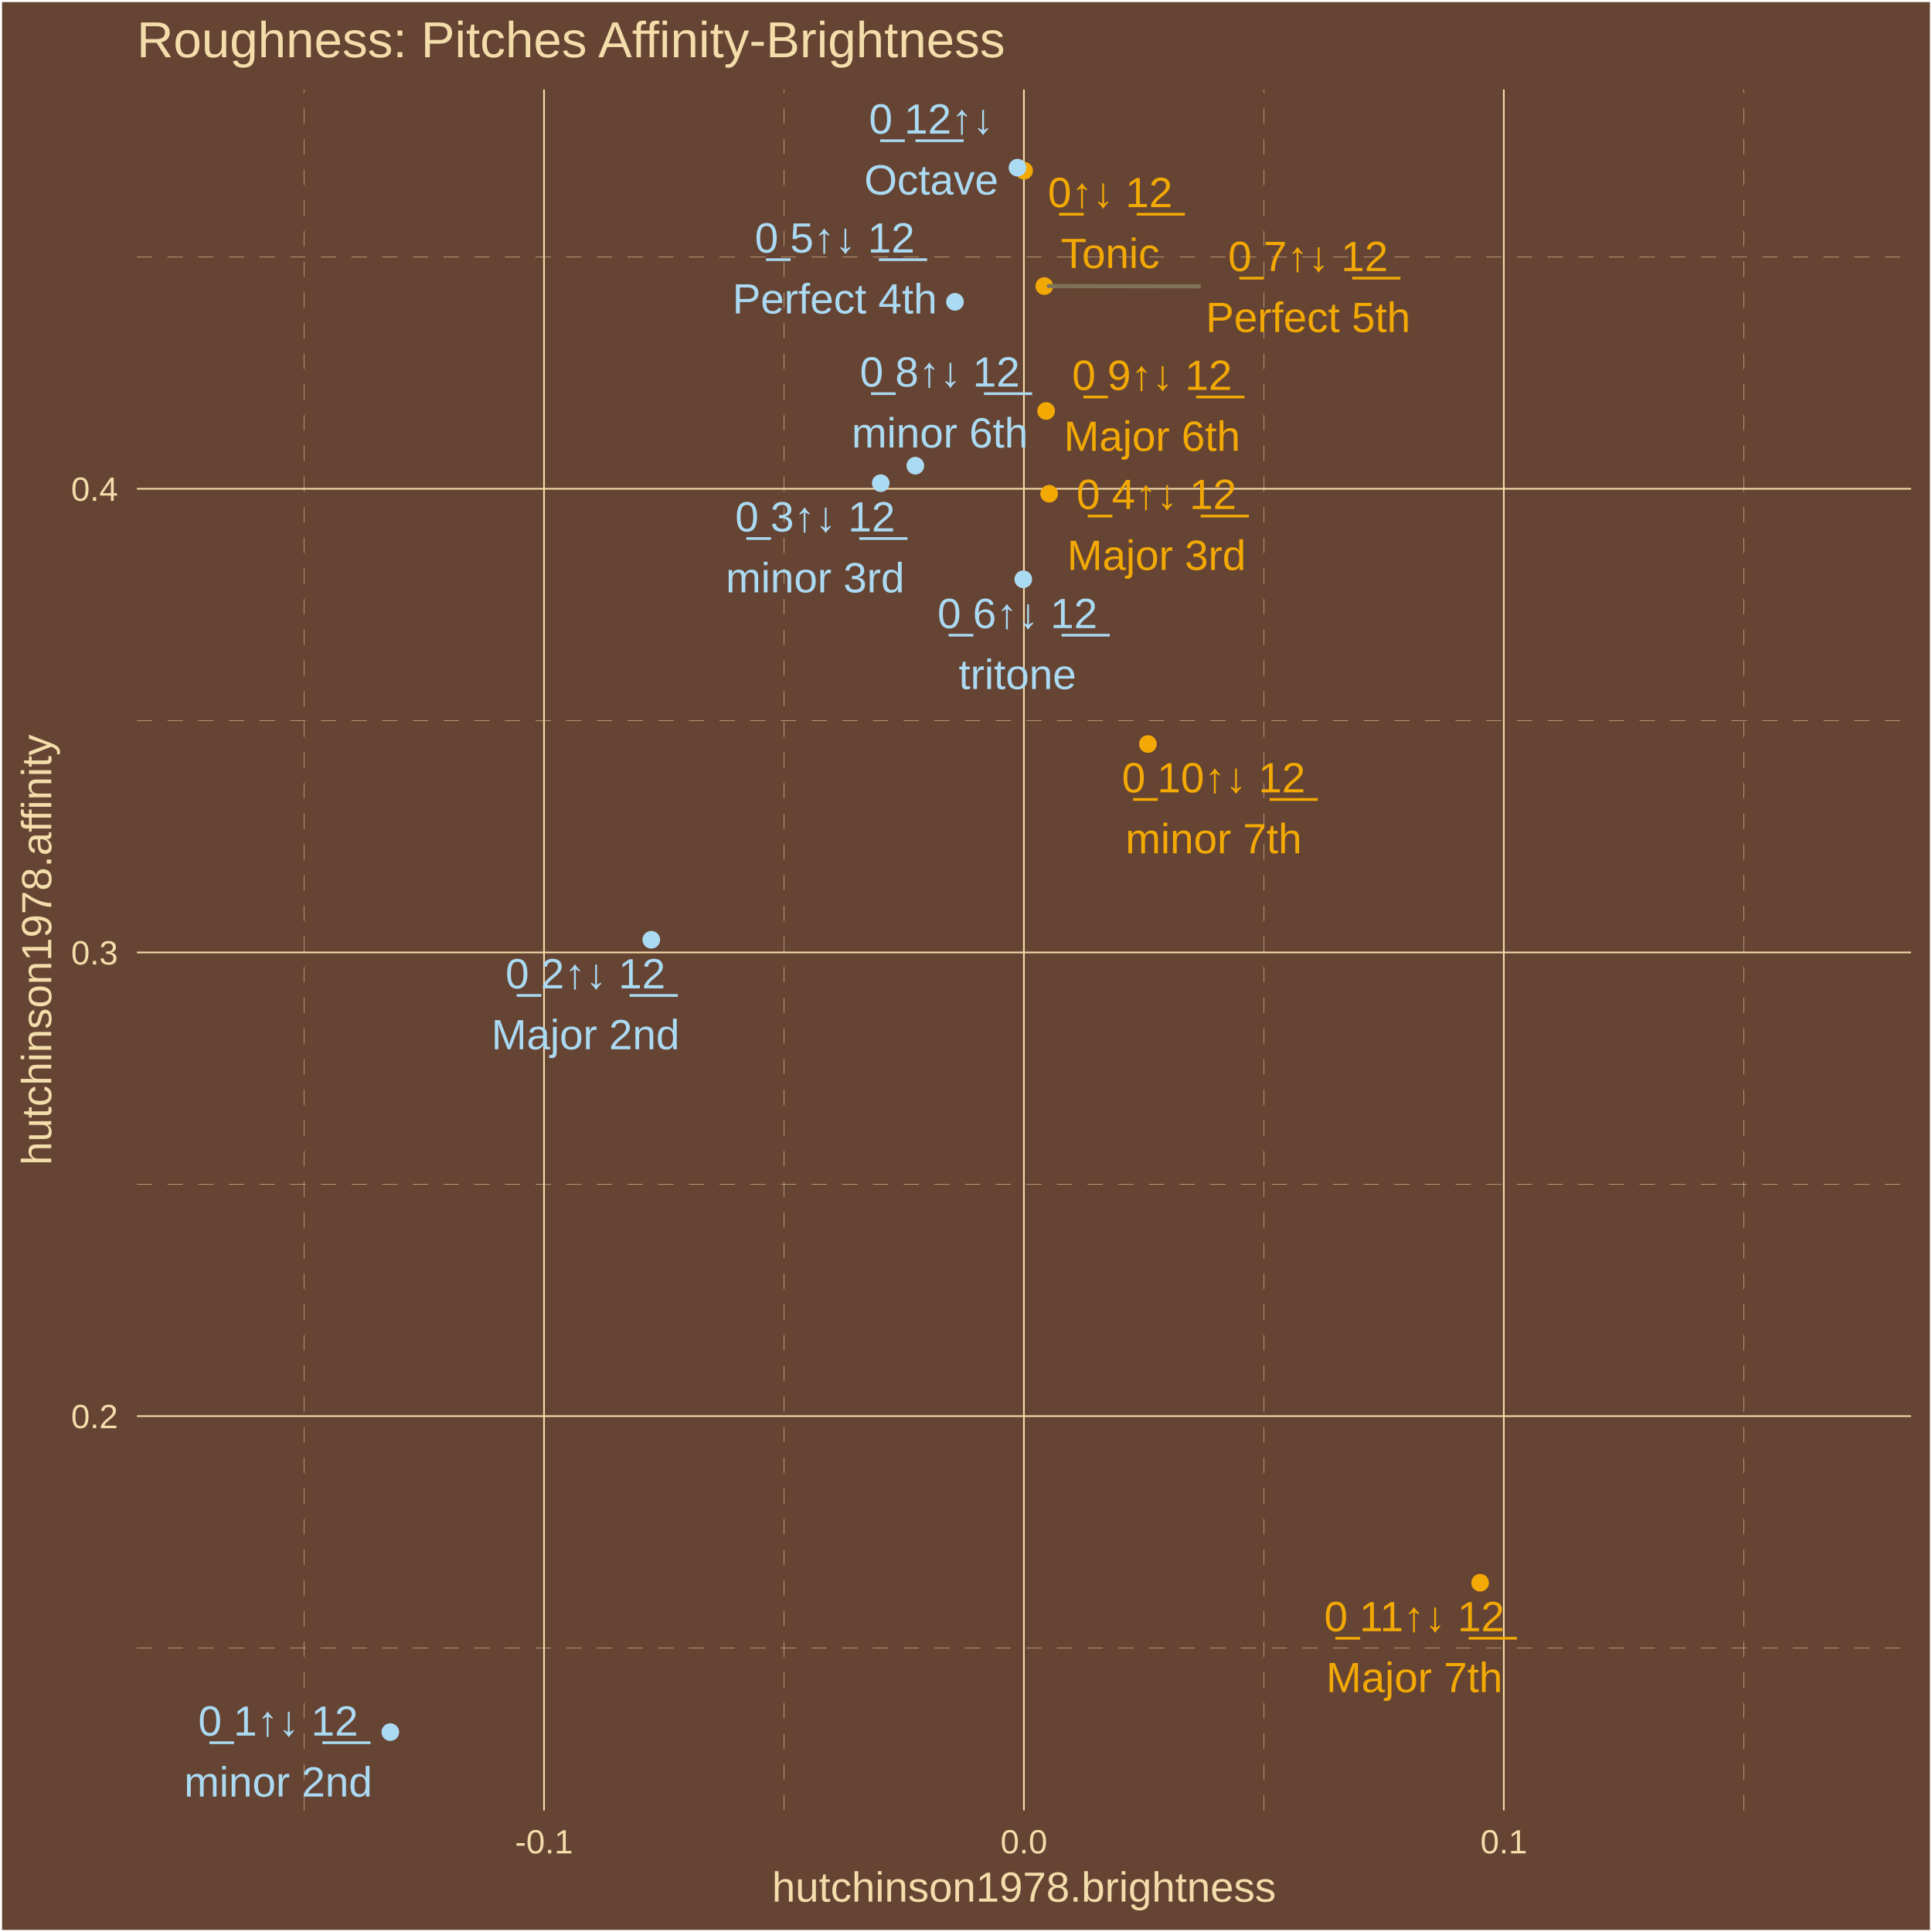
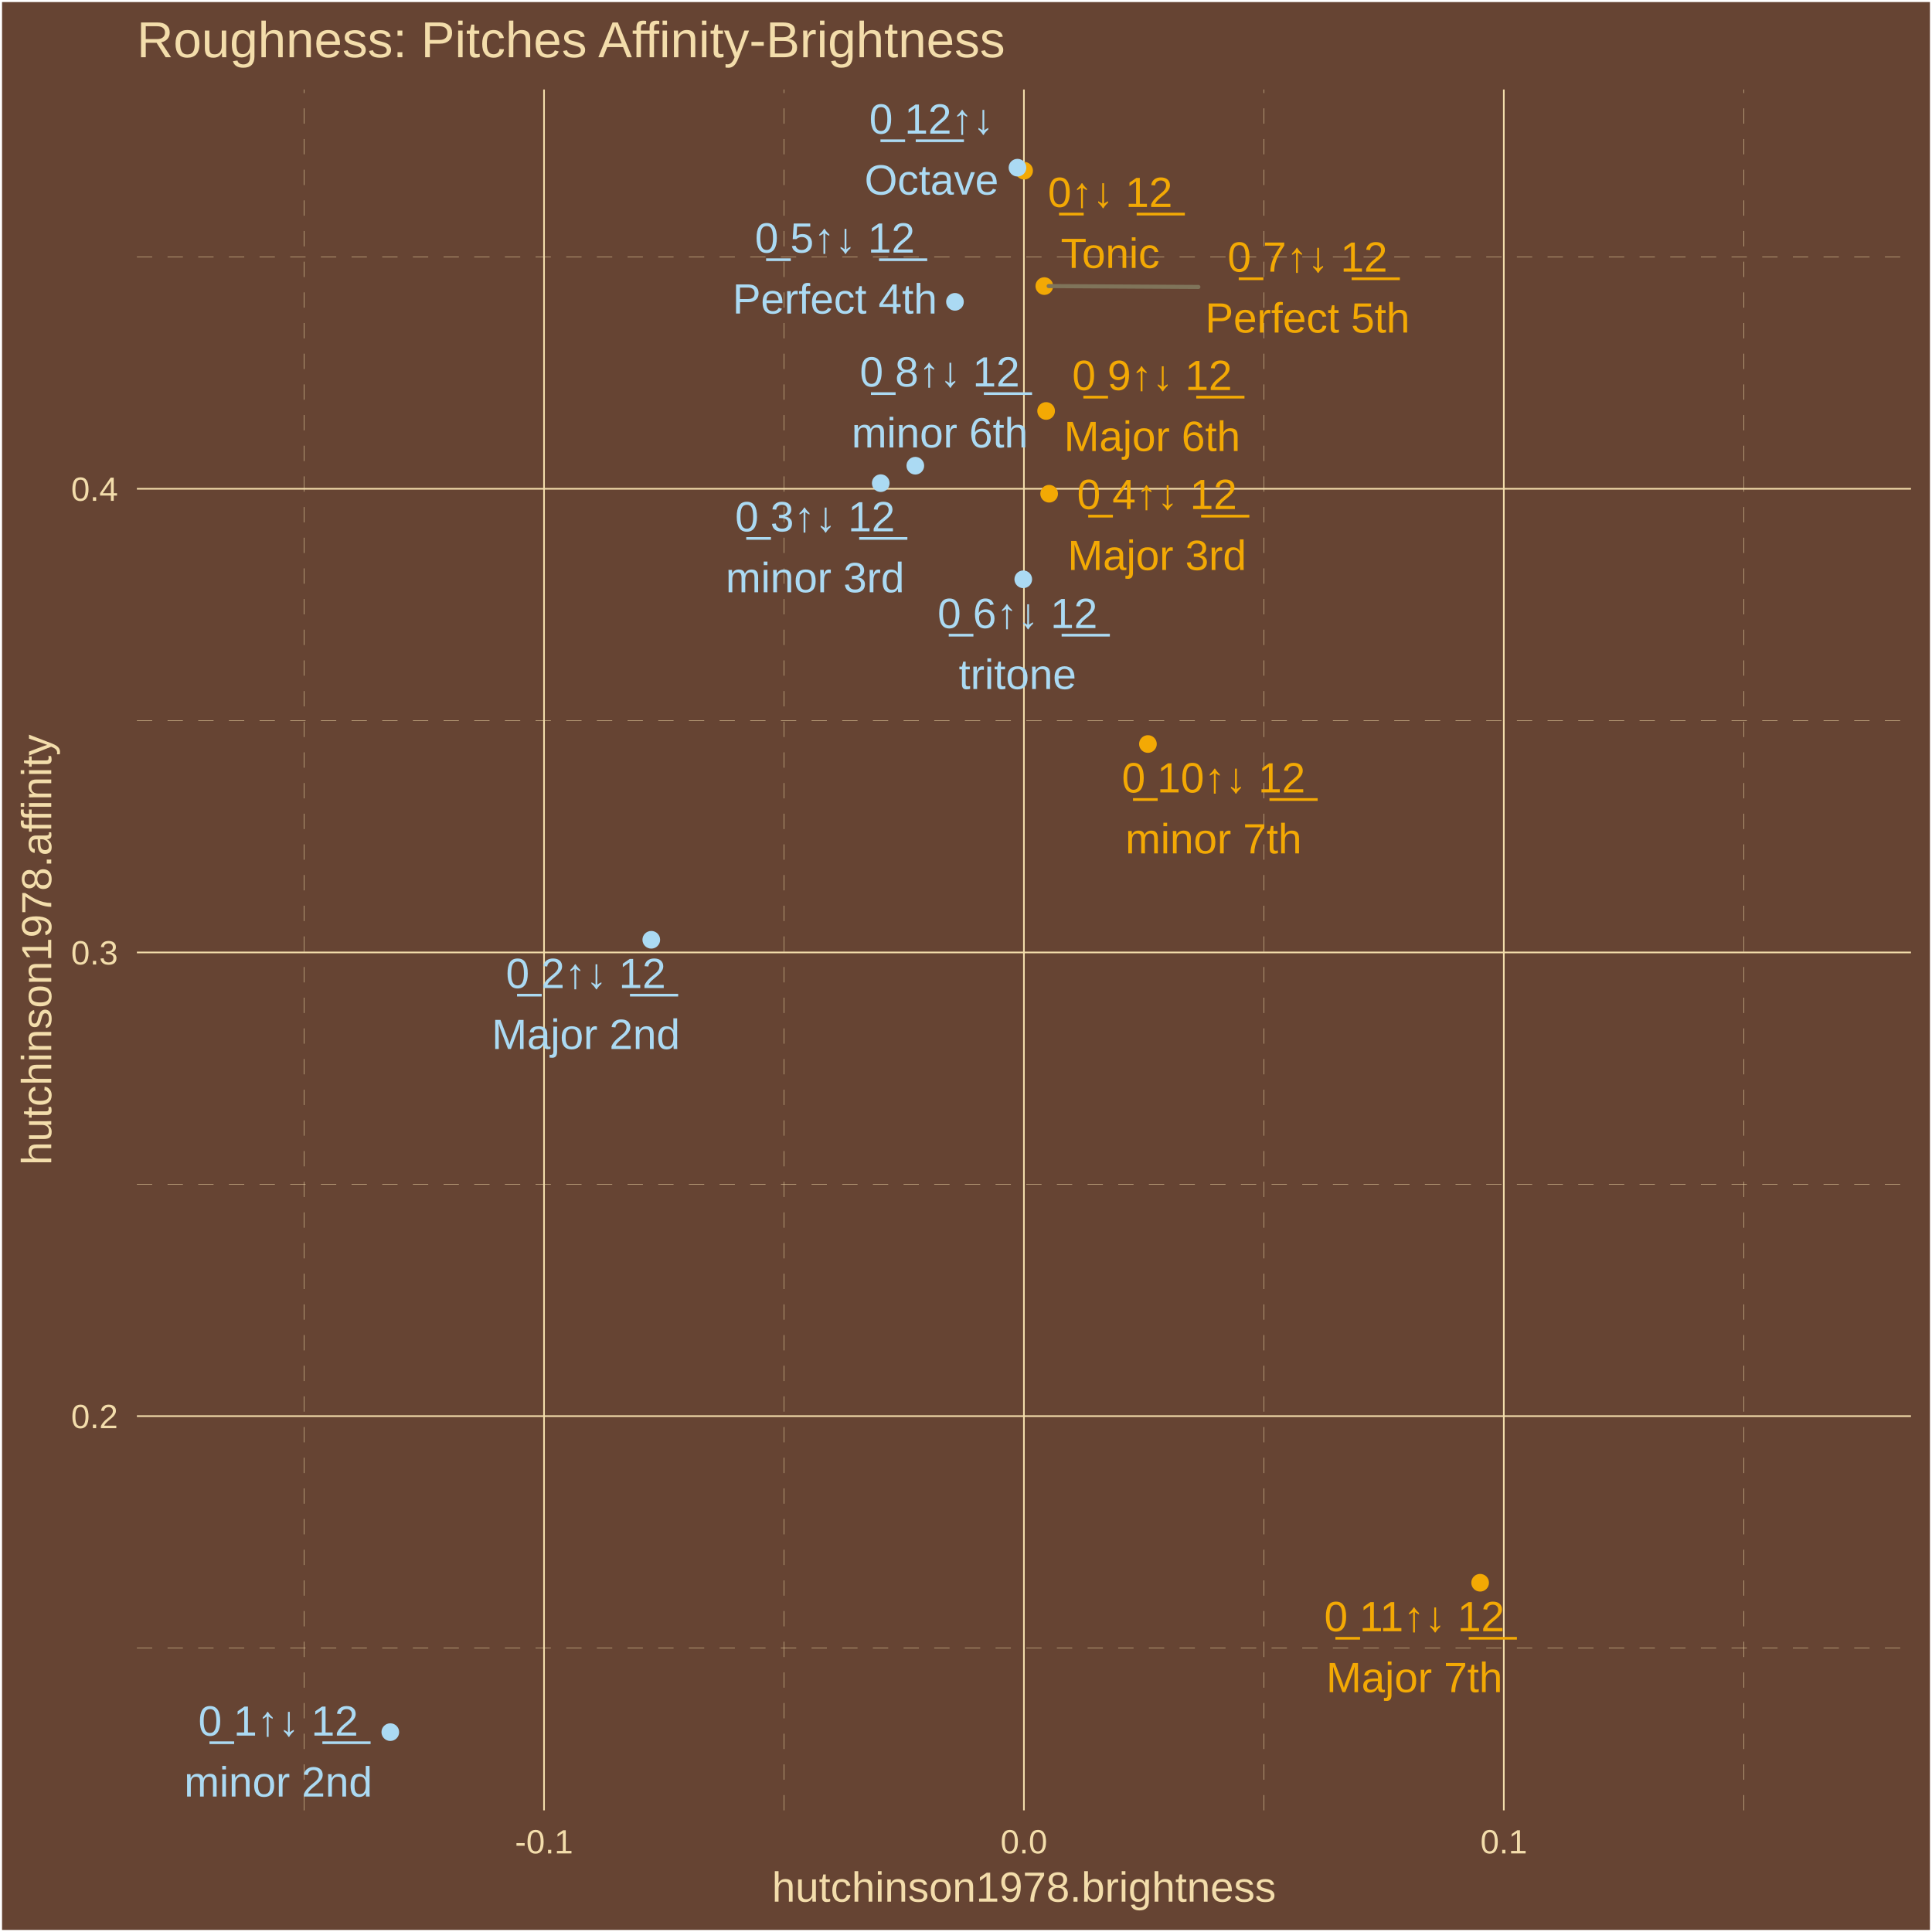
<svg xmlns="http://www.w3.org/2000/svg" class="svglite" width="504.00pt" height="504.00pt" viewBox="0 0 504.00 504.00">
  <defs>
    <style type="text/css">
    .svglite line, .svglite polyline, .svglite polygon, .svglite path, .svglite rect, .svglite circle {
      fill: none;
      stroke: #000000;
      stroke-linecap: round;
      stroke-linejoin: round;
      stroke-miterlimit: 10.00;
    }
    .svglite text {
      white-space: pre;
    }
  </style>
  </defs>
  <rect width="100%" height="100%" style="stroke: none; fill: #664433;" />
  <defs>
    <clipPath id="cpMC4wMHw1MDQuMDB8MC4wMHw1MDQuMDA=">
      <rect x="0.00" y="0.00" width="504.00" height="504.00" />
    </clipPath>
  </defs>
  <g clip-path="url(#cpMC4wMHw1MDQuMDB8MC4wMHw1MDQuMDA=)">
    <rect x="0.00" y="-0" width="504.00" height="504.00" style="stroke-width: 1.07; stroke: #FFFFFF; fill: #664433;" />
  </g>
  <defs>
    <clipPath id="cpMzUuNzF8NDk4LjUyfDIzLjM0fDQ3Mi4yNw==">
      <rect x="35.71" y="23.34" width="462.81" height="448.93" />
    </clipPath>
  </defs>
  <g clip-path="url(#cpMzUuNzF8NDk4LjUyfDIzLjM0fDQ3Mi4yNw==)">
    <rect x="35.71" y="23.34" width="462.81" height="448.93" style="stroke-width: 1.07; stroke: none; fill: #664433;" />
    <polyline points="35.71,429.90 498.52,429.90 " style="stroke-width: 0.11; stroke: #F3DDAB; stroke-dasharray: 4.00,4.00; stroke-linecap: butt;" />
    <polyline points="35.71,308.94 498.52,308.94 " style="stroke-width: 0.11; stroke: #F3DDAB; stroke-dasharray: 4.00,4.00; stroke-linecap: butt;" />
    <polyline points="35.71,187.98 498.52,187.98 " style="stroke-width: 0.11; stroke: #F3DDAB; stroke-dasharray: 4.00,4.00; stroke-linecap: butt;" />
    <polyline points="35.71,67.02 498.52,67.02 " style="stroke-width: 0.11; stroke: #F3DDAB; stroke-dasharray: 4.00,4.00; stroke-linecap: butt;" />
    <polyline points="79.33,472.27 79.33,23.34 " style="stroke-width: 0.11; stroke: #F3DDAB; stroke-dasharray: 4.00,4.00; stroke-linecap: butt;" />
    <polyline points="204.52,472.27 204.52,23.34 " style="stroke-width: 0.11; stroke: #F3DDAB; stroke-dasharray: 4.00,4.00; stroke-linecap: butt;" />
    <polyline points="329.71,472.27 329.71,23.34 " style="stroke-width: 0.11; stroke: #F3DDAB; stroke-dasharray: 4.00,4.00; stroke-linecap: butt;" />
    <polyline points="454.90,472.27 454.90,23.34 " style="stroke-width: 0.11; stroke: #F3DDAB; stroke-dasharray: 4.00,4.00; stroke-linecap: butt;" />
    <polyline points="35.71,369.42 498.52,369.42 " style="stroke-width: 0.43; stroke: #F3DDAB; stroke-linecap: butt;" />
    <polyline points="35.71,248.46 498.52,248.46 " style="stroke-width: 0.43; stroke: #F3DDAB; stroke-linecap: butt;" />
    <polyline points="35.71,127.50 498.52,127.50 " style="stroke-width: 0.43; stroke: #F3DDAB; stroke-linecap: butt;" />
    <polyline points="141.92,472.27 141.92,23.34 " style="stroke-width: 0.43; stroke: #F3DDAB; stroke-linecap: butt;" />
    <polyline points="267.11,472.27 267.11,23.34 " style="stroke-width: 0.43; stroke: #F3DDAB; stroke-linecap: butt;" />
    <polyline points="392.30,472.27 392.30,23.34 " style="stroke-width: 0.43; stroke: #F3DDAB; stroke-linecap: butt;" />
    <circle cx="267.16" cy="44.53" r="1.95" style="stroke-width: 0.71; stroke: #F3A904; fill: #F3A904;" />
    <circle cx="101.82" cy="451.86" r="1.95" style="stroke-width: 0.71; stroke: #ABDAF3; fill: #ABDAF3;" />
    <circle cx="169.90" cy="245.16" r="1.95" style="stroke-width: 0.71; stroke: #ABDAF3; fill: #ABDAF3;" />
    <circle cx="229.76" cy="126.04" r="1.95" style="stroke-width: 0.71; stroke: #ABDAF3; fill: #ABDAF3;" />
    <circle cx="273.69" cy="128.80" r="1.95" style="stroke-width: 0.71; stroke: #F3A904; fill: #F3A904;" />
    <circle cx="249.12" cy="78.74" r="1.95" style="stroke-width: 0.71; stroke: #ABDAF3; fill: #ABDAF3;" />
    <circle cx="266.94" cy="151.12" r="1.95" style="stroke-width: 0.71; stroke: #ABDAF3; fill: #ABDAF3;" />
    <circle cx="272.43" cy="74.63" r="1.95" style="stroke-width: 0.71; stroke: #F3A904; fill: #F3A904;" />
    <circle cx="238.78" cy="121.49" r="1.95" style="stroke-width: 0.71; stroke: #ABDAF3; fill: #ABDAF3;" />
    <circle cx="272.90" cy="107.21" r="1.95" style="stroke-width: 0.71; stroke: #F3A904; fill: #F3A904;" />
    <circle cx="299.46" cy="194.09" r="1.95" style="stroke-width: 0.71; stroke: #F3A904; fill: #F3A904;" />
    <circle cx="386.12" cy="412.89" r="1.95" style="stroke-width: 0.71; stroke: #F3A904; fill: #F3A904;" />
    <circle cx="265.43" cy="43.74" r="1.95" style="stroke-width: 0.71; stroke: #ABDAF3; fill: #ABDAF3;" />
-     <line x1="312.77" y1="74.70" x2="273.57" y2="74.63" style="stroke-width: 1.07; stroke: #7F745A;" />
-     <text x="289.61" y="54.04" text-anchor="middle" style="font-size: 11.04px;fill: #F3A904; font-family: &quot;Arial&quot;;" textLength="35.45px" lengthAdjust="spacingAndGlyphs">0̲↑↓ 1̲2̲</text>
-     <text x="289.61" y="69.93" text-anchor="middle" style="font-size: 11.04px;fill: #F3A904; font-family: &quot;Arial&quot;;" textLength="26.97px" lengthAdjust="spacingAndGlyphs">Tonic</text>
-     <text x="72.57" y="452.77" text-anchor="middle" style="font-size: 11.04px;fill: #ABDAF3; font-family: &quot;Arial&quot;;" textLength="44.65px" lengthAdjust="spacingAndGlyphs">0̲ 1↑↓ 1̲2̲</text>
-     <text x="72.57" y="468.67" text-anchor="middle" style="font-size: 11.04px;fill: #ABDAF3; font-family: &quot;Arial&quot;;" textLength="49.05px" lengthAdjust="spacingAndGlyphs">minor 2nd</text>
-     <text x="152.73" y="257.83" text-anchor="middle" style="font-size: 11.04px;fill: #ABDAF3; font-family: &quot;Arial&quot;;" textLength="44.65px" lengthAdjust="spacingAndGlyphs">0̲ 2↑↓ 1̲2̲</text>
-     <text x="152.73" y="273.72" text-anchor="middle" style="font-size: 11.04px;fill: #ABDAF3; font-family: &quot;Arial&quot;;" textLength="49.05px" lengthAdjust="spacingAndGlyphs">Major 2nd</text>
-     <text x="212.64" y="138.64" text-anchor="middle" style="font-size: 11.04px;fill: #ABDAF3; font-family: &quot;Arial&quot;;" textLength="44.65px" lengthAdjust="spacingAndGlyphs">0̲ 3↑↓ 1̲2̲</text>
-     <text x="212.64" y="154.53" text-anchor="middle" style="font-size: 11.04px;fill: #ABDAF3; font-family: &quot;Arial&quot;;" textLength="46.58px" lengthAdjust="spacingAndGlyphs">minor 3rd</text>
-     <text x="301.70" y="132.78" text-anchor="middle" style="font-size: 11.04px;fill: #F3A904; font-family: &quot;Arial&quot;;" textLength="44.65px" lengthAdjust="spacingAndGlyphs">0̲ 4↑↓ 1̲2̲</text>
-     <text x="301.70" y="148.68" text-anchor="middle" style="font-size: 11.04px;fill: #F3A904; font-family: &quot;Arial&quot;;" textLength="46.58px" lengthAdjust="spacingAndGlyphs">Major 3rd</text>
-     <text x="217.77" y="65.88" text-anchor="middle" style="font-size: 11.04px;fill: #ABDAF3; font-family: &quot;Arial&quot;;" textLength="44.65px" lengthAdjust="spacingAndGlyphs">0̲ 5↑↓ 1̲2̲</text>
-     <text x="217.77" y="81.77" text-anchor="middle" style="font-size: 11.04px;fill: #ABDAF3; font-family: &quot;Arial&quot;;" textLength="53.35px" lengthAdjust="spacingAndGlyphs">Perfect 4th</text>
-     <text x="265.42" y="163.85" text-anchor="middle" style="font-size: 11.04px;fill: #ABDAF3; font-family: &quot;Arial&quot;;" textLength="44.65px" lengthAdjust="spacingAndGlyphs">0̲ 6↑↓ 1̲2̲</text>
-     <text x="265.42" y="179.75" text-anchor="middle" style="font-size: 11.04px;fill: #ABDAF3; font-family: &quot;Arial&quot;;" textLength="30.66px" lengthAdjust="spacingAndGlyphs">tritone</text>
-     <text x="341.24" y="70.71" text-anchor="middle" style="font-size: 11.04px;fill: #F3A904; font-family: &quot;Arial&quot;;" textLength="44.65px" lengthAdjust="spacingAndGlyphs">0̲ 7↑↓ 1̲2̲</text>
-     <text x="341.24" y="86.61" text-anchor="middle" style="font-size: 11.04px;fill: #F3A904; font-family: &quot;Arial&quot;;" textLength="53.35px" lengthAdjust="spacingAndGlyphs">Perfect 5th</text>
-     <text x="245.17" y="100.84" text-anchor="middle" style="font-size: 11.04px;fill: #ABDAF3; font-family: &quot;Arial&quot;;" textLength="44.65px" lengthAdjust="spacingAndGlyphs">0̲ 8↑↓ 1̲2̲</text>
-     <text x="245.17" y="116.74" text-anchor="middle" style="font-size: 11.04px;fill: #ABDAF3; font-family: &quot;Arial&quot;;" textLength="45.98px" lengthAdjust="spacingAndGlyphs">minor 6th</text>
-     <text x="300.54" y="101.72" text-anchor="middle" style="font-size: 11.04px;fill: #F3A904; font-family: &quot;Arial&quot;;" textLength="44.65px" lengthAdjust="spacingAndGlyphs">0̲ 9↑↓ 1̲2̲</text>
-     <text x="300.54" y="117.62" text-anchor="middle" style="font-size: 11.04px;fill: #F3A904; font-family: &quot;Arial&quot;;" textLength="45.98px" lengthAdjust="spacingAndGlyphs">Major 6th</text>
-     <text x="316.60" y="206.70" text-anchor="middle" style="font-size: 11.04px;fill: #F3A904; font-family: &quot;Arial&quot;;" textLength="50.79px" lengthAdjust="spacingAndGlyphs">0̲ 10↑↓ 1̲2̲</text>
-     <text x="316.60" y="222.59" text-anchor="middle" style="font-size: 11.04px;fill: #F3A904; font-family: &quot;Arial&quot;;" textLength="45.98px" lengthAdjust="spacingAndGlyphs">minor 7th</text>
-     <text x="368.96" y="425.53" text-anchor="middle" style="font-size: 11.04px;fill: #F3A904; font-family: &quot;Arial&quot;;" textLength="50.79px" lengthAdjust="spacingAndGlyphs">0̲ 11↑↓ 1̲2̲</text>
-     <text x="368.96" y="441.43" text-anchor="middle" style="font-size: 11.04px;fill: #F3A904; font-family: &quot;Arial&quot;;" textLength="45.98px" lengthAdjust="spacingAndGlyphs">Major 7th</text>
-     <text x="242.95" y="34.85" text-anchor="middle" style="font-size: 11.04px;fill: #ABDAF3; font-family: &quot;Arial&quot;;" textLength="35.45px" lengthAdjust="spacingAndGlyphs">0̲ 1̲2̲↑↓</text>
-     <text x="242.95" y="50.75" text-anchor="middle" style="font-size: 11.04px;fill: #ABDAF3; font-family: &quot;Arial&quot;;" textLength="34.95px" lengthAdjust="spacingAndGlyphs">Octave</text>
+     <line x1="312.62" y1="74.86" x2="273.57" y2="74.63" style="stroke-width: 1.07; stroke: #7F745A;" />
+     <text x="289.61" y="54.00" text-anchor="middle" style="font-size: 11.04px;fill: #F3A904; font-family: &quot;Arial&quot;;" textLength="35.45px" lengthAdjust="spacingAndGlyphs">0̲↑↓ 1̲2̲</text>
+     <text x="289.61" y="69.90" text-anchor="middle" style="font-size: 11.04px;fill: #F3A904; font-family: &quot;Arial&quot;;" textLength="26.97px" lengthAdjust="spacingAndGlyphs">Tonic</text>
+     <text x="72.59" y="452.77" text-anchor="middle" style="font-size: 11.04px;fill: #ABDAF3; font-family: &quot;Arial&quot;;" textLength="44.65px" lengthAdjust="spacingAndGlyphs">0̲ 1↑↓ 1̲2̲</text>
+     <text x="72.59" y="468.67" text-anchor="middle" style="font-size: 11.04px;fill: #ABDAF3; font-family: &quot;Arial&quot;;" textLength="49.05px" lengthAdjust="spacingAndGlyphs">minor 2nd</text>
+     <text x="152.83" y="257.76" text-anchor="middle" style="font-size: 11.04px;fill: #ABDAF3; font-family: &quot;Arial&quot;;" textLength="44.65px" lengthAdjust="spacingAndGlyphs">0̲ 2↑↓ 1̲2̲</text>
+     <text x="152.83" y="273.65" text-anchor="middle" style="font-size: 11.04px;fill: #ABDAF3; font-family: &quot;Arial&quot;;" textLength="49.05px" lengthAdjust="spacingAndGlyphs">Major 2nd</text>
+     <text x="212.62" y="138.61" text-anchor="middle" style="font-size: 11.04px;fill: #ABDAF3; font-family: &quot;Arial&quot;;" textLength="44.65px" lengthAdjust="spacingAndGlyphs">0̲ 3↑↓ 1̲2̲</text>
+     <text x="212.62" y="154.50" text-anchor="middle" style="font-size: 11.04px;fill: #ABDAF3; font-family: &quot;Arial&quot;;" textLength="46.58px" lengthAdjust="spacingAndGlyphs">minor 3rd</text>
+     <text x="301.83" y="132.80" text-anchor="middle" style="font-size: 11.04px;fill: #F3A904; font-family: &quot;Arial&quot;;" textLength="44.65px" lengthAdjust="spacingAndGlyphs">0̲ 4↑↓ 1̲2̲</text>
+     <text x="301.83" y="148.70" text-anchor="middle" style="font-size: 11.04px;fill: #F3A904; font-family: &quot;Arial&quot;;" textLength="46.58px" lengthAdjust="spacingAndGlyphs">Major 3rd</text>
+     <text x="217.80" y="65.90" text-anchor="middle" style="font-size: 11.04px;fill: #ABDAF3; font-family: &quot;Arial&quot;;" textLength="44.65px" lengthAdjust="spacingAndGlyphs">0̲ 5↑↓ 1̲2̲</text>
+     <text x="217.80" y="81.80" text-anchor="middle" style="font-size: 11.04px;fill: #ABDAF3; font-family: &quot;Arial&quot;;" textLength="53.35px" lengthAdjust="spacingAndGlyphs">Perfect 4th</text>
+     <text x="265.44" y="163.84" text-anchor="middle" style="font-size: 11.04px;fill: #ABDAF3; font-family: &quot;Arial&quot;;" textLength="44.65px" lengthAdjust="spacingAndGlyphs">0̲ 6↑↓ 1̲2̲</text>
+     <text x="265.44" y="179.74" text-anchor="middle" style="font-size: 11.04px;fill: #ABDAF3; font-family: &quot;Arial&quot;;" textLength="30.66px" lengthAdjust="spacingAndGlyphs">tritone</text>
+     <text x="341.09" y="70.87" text-anchor="middle" style="font-size: 11.04px;fill: #F3A904; font-family: &quot;Arial&quot;;" textLength="44.65px" lengthAdjust="spacingAndGlyphs">0̲ 7↑↓ 1̲2̲</text>
+     <text x="341.09" y="86.76" text-anchor="middle" style="font-size: 11.04px;fill: #F3A904; font-family: &quot;Arial&quot;;" textLength="53.35px" lengthAdjust="spacingAndGlyphs">Perfect 5th</text>
+     <text x="245.15" y="100.83" text-anchor="middle" style="font-size: 11.04px;fill: #ABDAF3; font-family: &quot;Arial&quot;;" textLength="44.65px" lengthAdjust="spacingAndGlyphs">0̲ 8↑↓ 1̲2̲</text>
+     <text x="245.15" y="116.73" text-anchor="middle" style="font-size: 11.04px;fill: #ABDAF3; font-family: &quot;Arial&quot;;" textLength="45.98px" lengthAdjust="spacingAndGlyphs">minor 6th</text>
+     <text x="300.56" y="101.75" text-anchor="middle" style="font-size: 11.04px;fill: #F3A904; font-family: &quot;Arial&quot;;" textLength="44.65px" lengthAdjust="spacingAndGlyphs">0̲ 9↑↓ 1̲2̲</text>
+     <text x="300.56" y="117.65" text-anchor="middle" style="font-size: 11.04px;fill: #F3A904; font-family: &quot;Arial&quot;;" textLength="45.98px" lengthAdjust="spacingAndGlyphs">Major 6th</text>
+     <text x="316.58" y="206.72" text-anchor="middle" style="font-size: 11.04px;fill: #F3A904; font-family: &quot;Arial&quot;;" textLength="50.79px" lengthAdjust="spacingAndGlyphs">0̲ 10↑↓ 1̲2̲</text>
+     <text x="316.58" y="222.62" text-anchor="middle" style="font-size: 11.04px;fill: #F3A904; font-family: &quot;Arial&quot;;" textLength="45.98px" lengthAdjust="spacingAndGlyphs">minor 7th</text>
+     <text x="368.97" y="425.53" text-anchor="middle" style="font-size: 11.04px;fill: #F3A904; font-family: &quot;Arial&quot;;" textLength="50.79px" lengthAdjust="spacingAndGlyphs">0̲ 11↑↓ 1̲2̲</text>
+     <text x="368.97" y="441.43" text-anchor="middle" style="font-size: 11.04px;fill: #F3A904; font-family: &quot;Arial&quot;;" textLength="45.98px" lengthAdjust="spacingAndGlyphs">Major 7th</text>
+     <text x="243.02" y="34.87" text-anchor="middle" style="font-size: 11.04px;fill: #ABDAF3; font-family: &quot;Arial&quot;;" textLength="35.45px" lengthAdjust="spacingAndGlyphs">0̲ 1̲2̲↑↓</text>
+     <text x="243.02" y="50.76" text-anchor="middle" style="font-size: 11.04px;fill: #ABDAF3; font-family: &quot;Arial&quot;;" textLength="34.95px" lengthAdjust="spacingAndGlyphs">Octave</text>
  </g>
  <g clip-path="url(#cpMC4wMHw1MDQuMDB8MC4wMHw1MDQuMDA=)">
    <text x="30.78" y="372.57" text-anchor="end" style="font-size: 8.80px;fill: #F3DDAB; font-family: &quot;Arial&quot;;" textLength="12.23px" lengthAdjust="spacingAndGlyphs">0.2</text>
    <text x="30.78" y="251.61" text-anchor="end" style="font-size: 8.80px;fill: #F3DDAB; font-family: &quot;Arial&quot;;" textLength="12.23px" lengthAdjust="spacingAndGlyphs">0.3</text>
    <text x="30.78" y="130.65" text-anchor="end" style="font-size: 8.80px;fill: #F3DDAB; font-family: &quot;Arial&quot;;" textLength="12.23px" lengthAdjust="spacingAndGlyphs">0.4</text>
    <text x="141.92" y="483.50" text-anchor="middle" style="font-size: 8.80px;fill: #F3DDAB; font-family: &quot;Arial&quot;;" textLength="15.16px" lengthAdjust="spacingAndGlyphs">-0.1</text>
    <text x="267.11" y="483.50" text-anchor="middle" style="font-size: 8.80px;fill: #F3DDAB; font-family: &quot;Arial&quot;;" textLength="12.23px" lengthAdjust="spacingAndGlyphs">0.0</text>
    <text x="392.30" y="483.50" text-anchor="middle" style="font-size: 8.80px;fill: #F3DDAB; font-family: &quot;Arial&quot;;" textLength="12.23px" lengthAdjust="spacingAndGlyphs">0.1</text>
    <text x="267.11" y="496.09" text-anchor="middle" style="font-size: 11.00px;fill: #F3DDAB; font-family: &quot;Arial&quot;;" textLength="131.51px" lengthAdjust="spacingAndGlyphs">hutchinson1978.brightness</text>
    <text transform="translate(13.37,247.80) rotate(-90)" text-anchor="middle" style="font-size: 11.00px;fill: #F3DDAB; font-family: &quot;Arial&quot;;" textLength="112.53px" lengthAdjust="spacingAndGlyphs">hutchinson1978.affinity</text>
    <text x="35.71" y="14.94" style="font-size: 13.20px;fill: #F3DDAB; font-family: &quot;Arial&quot;;" textLength="227.29px" lengthAdjust="spacingAndGlyphs">Roughness: Pitches Affinity-Brightness</text>
  </g>
</svg>
